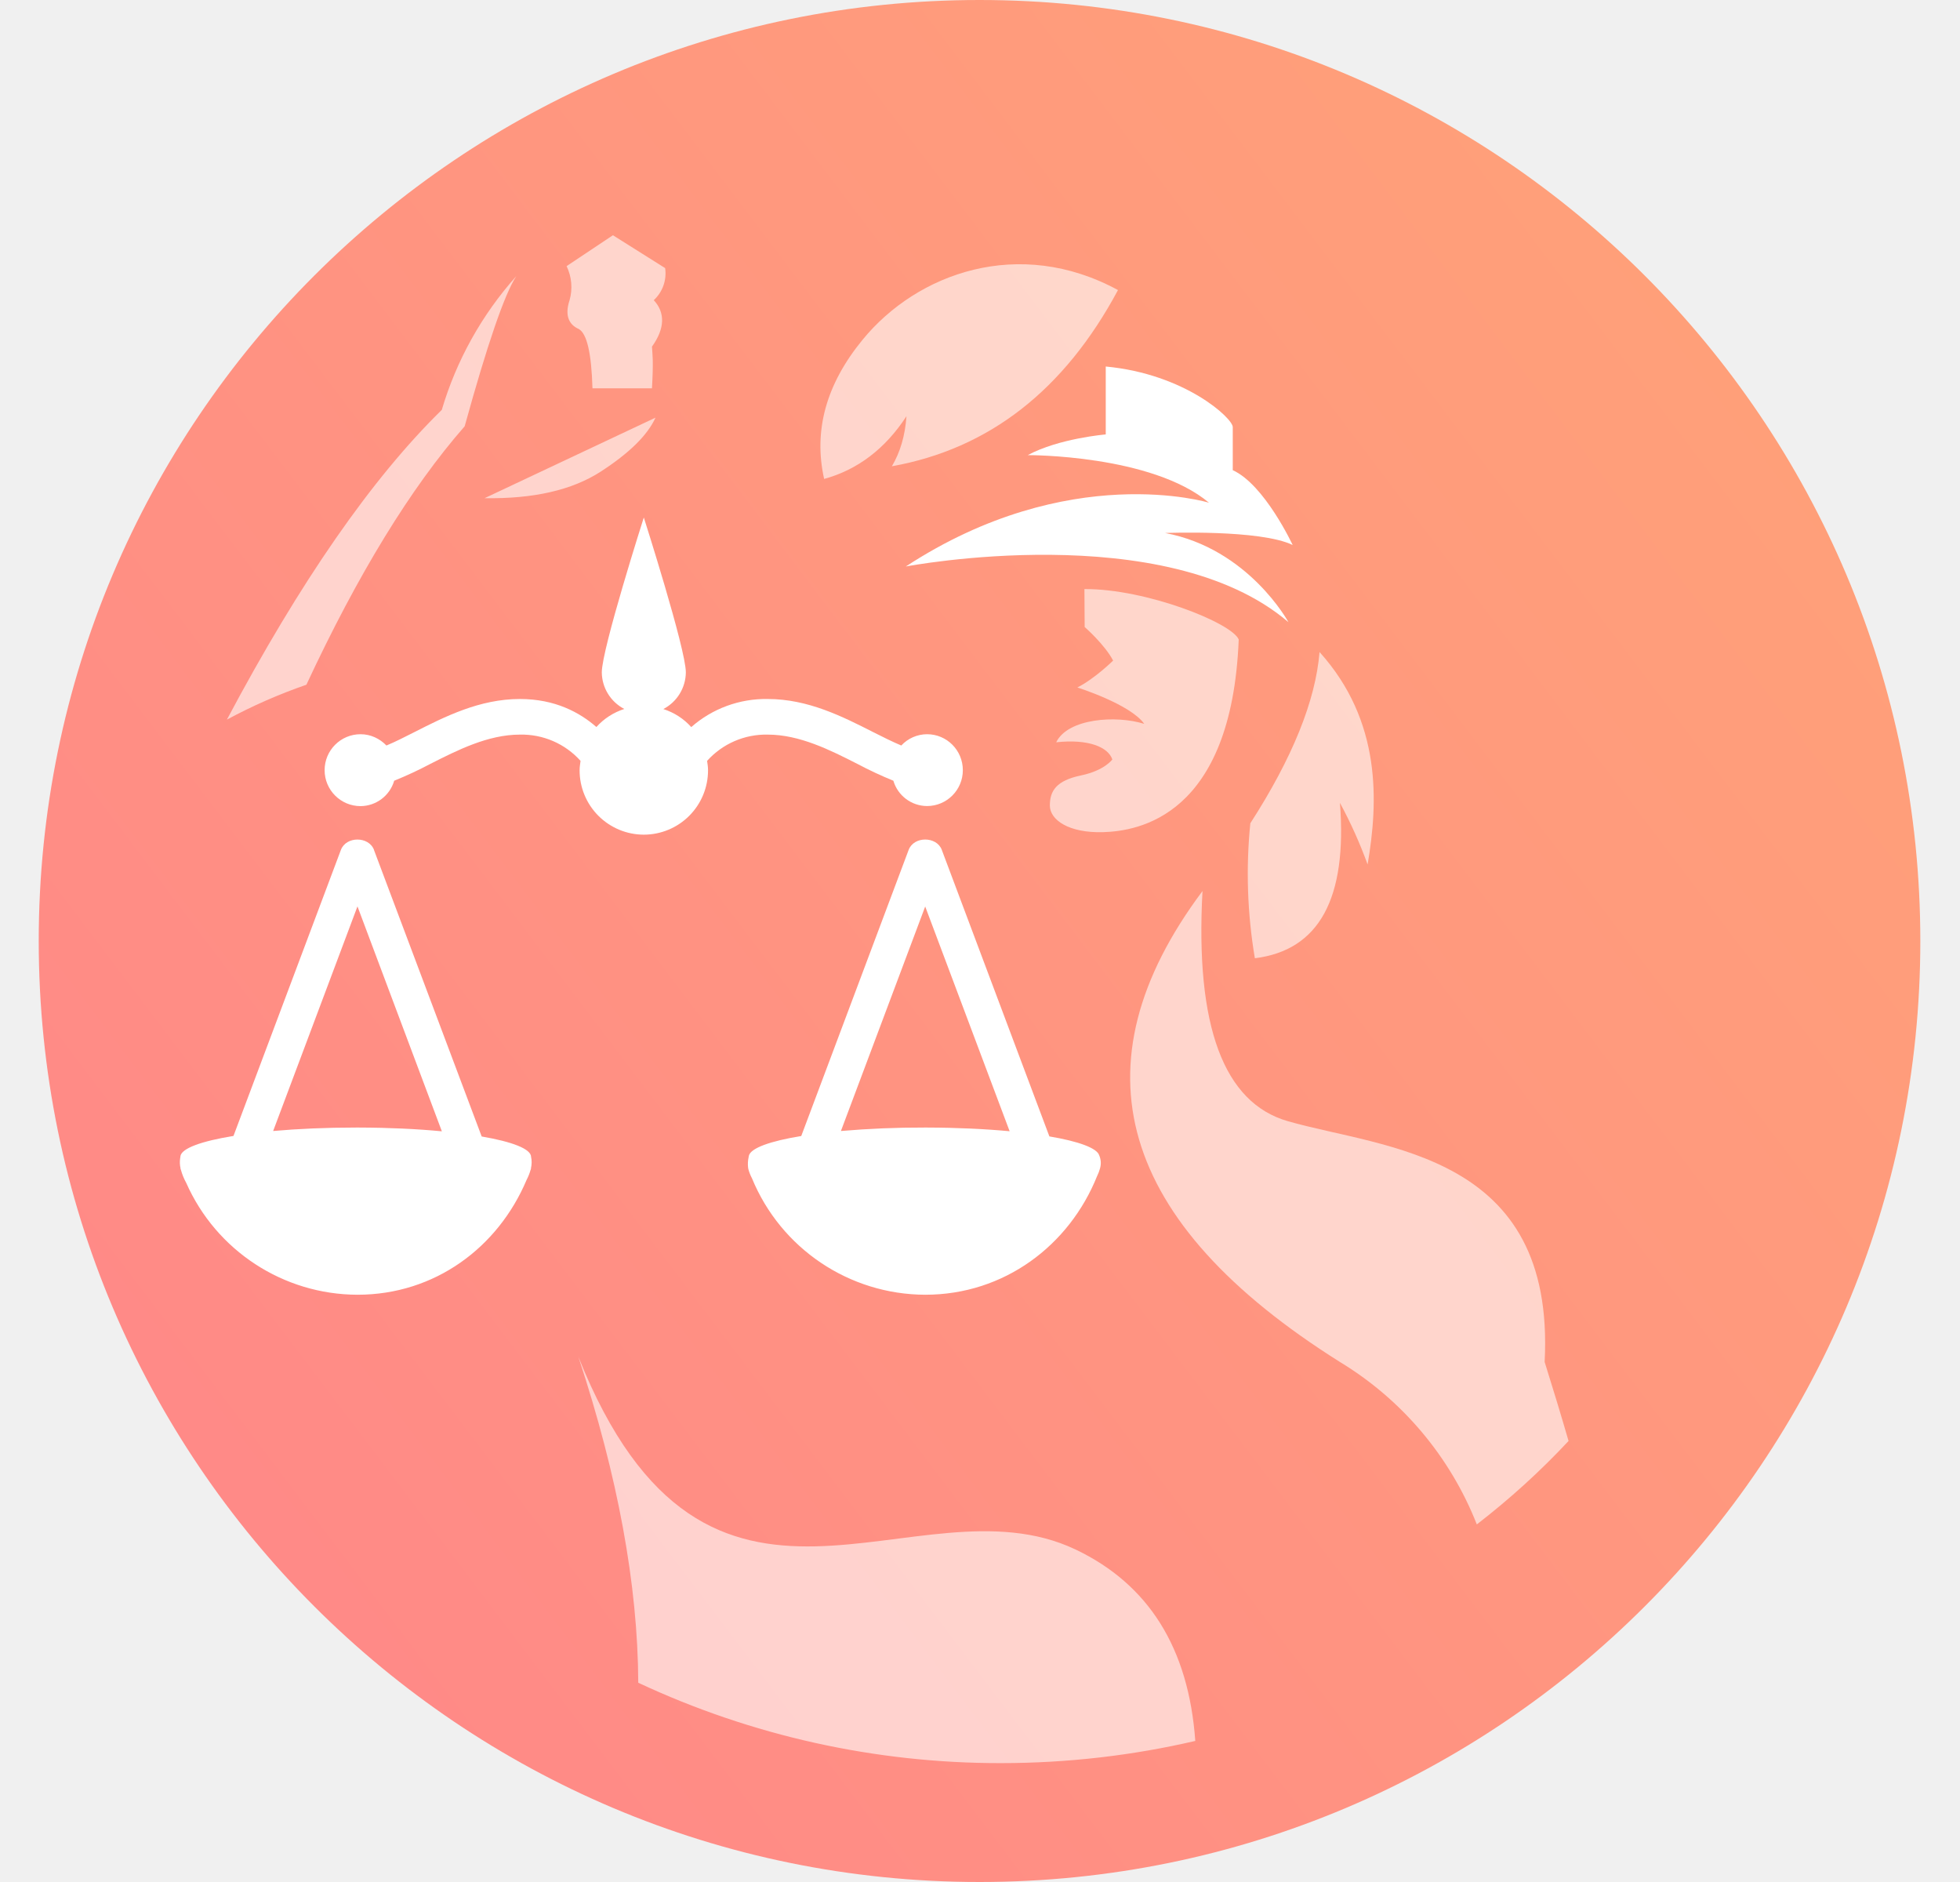
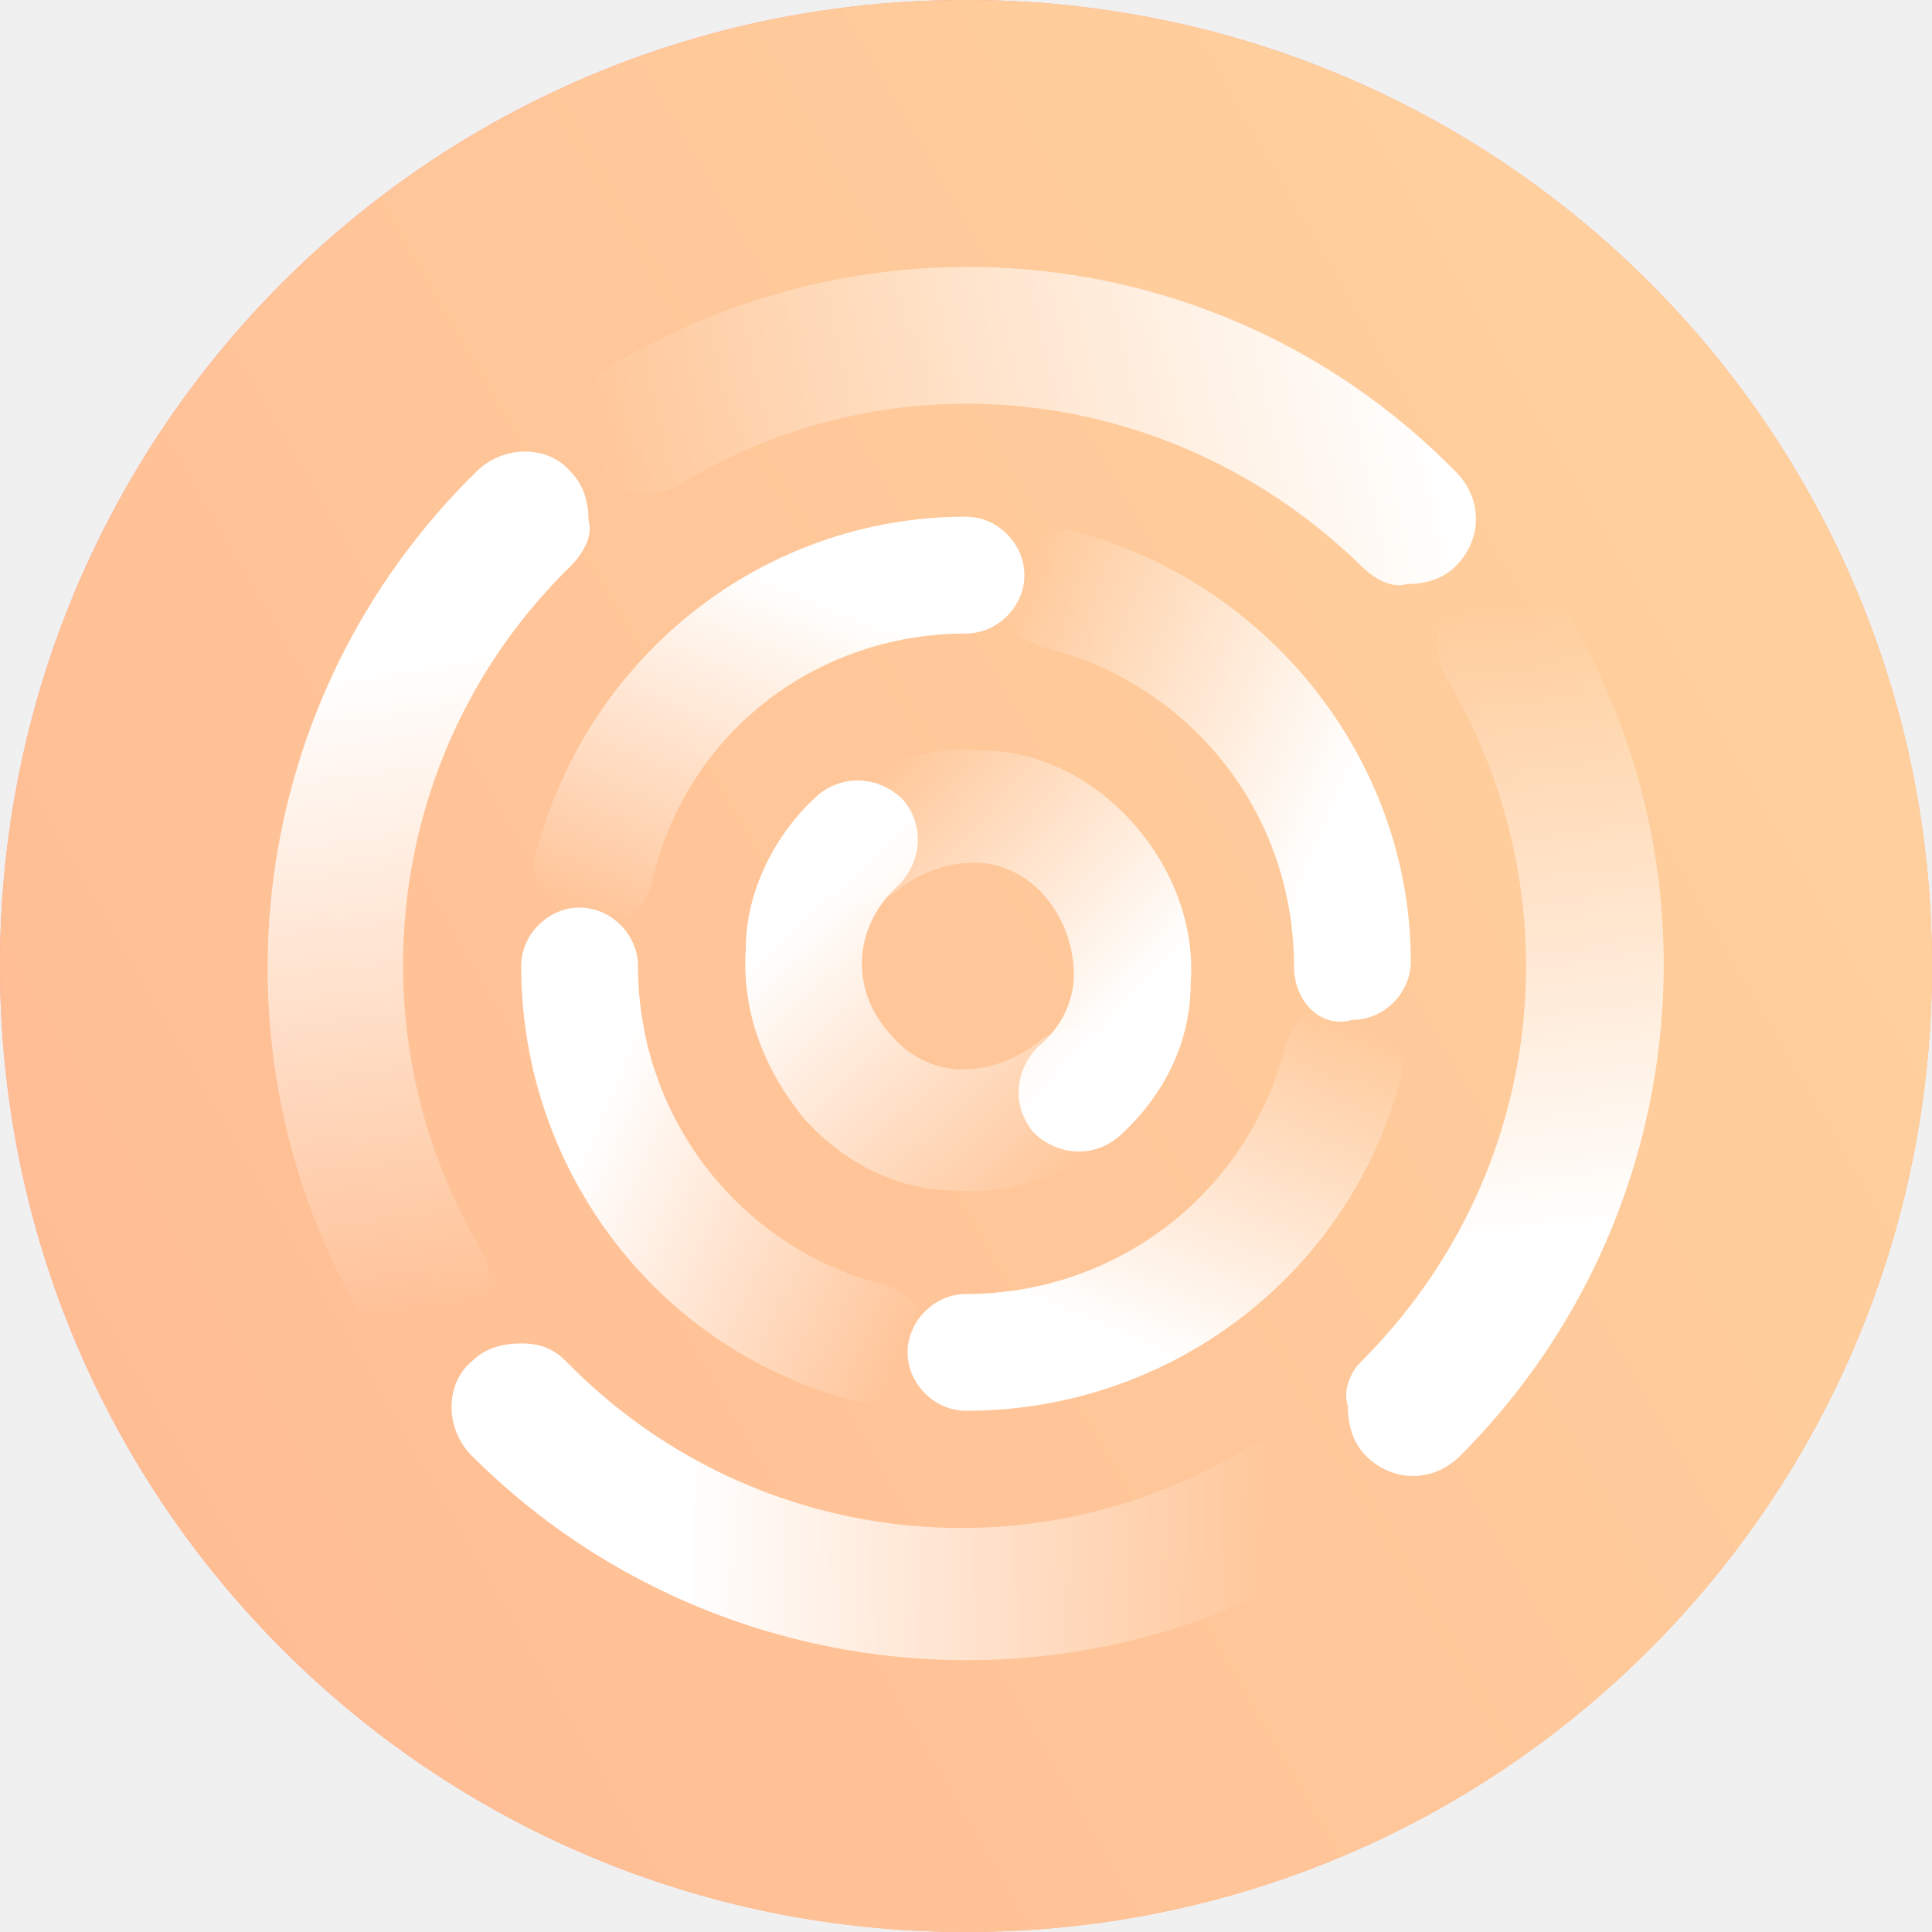
- <svg xmlns="http://www.w3.org/2000/svg" width="25" height="24" fill="none">
-   <circle cx="12.494" cy="12" r="12" fill="url(#paint0_linear)" />
-   <path d="M4.77 10.839l1.374 3.654c.39.067.63.159.63.26v.001c.01.044.01.093-.002.146h.002l-.007.021a.661.661 0 01-.05.125c-.363.86-1.168 1.465-2.158 1.465a2.396 2.396 0 01-2.184-1.427.756.756 0 01-.068-.168l-.006-.016h.002a.343.343 0 01-.005-.13l.003-.017v-.007c.012-.102.27-.194.677-.26l1.37-3.647c.066-.177.356-.177.423 0zm7.243 0l1.372 3.653c.373.063.61.149.636.243l-.002-.005.005.012a.245.245 0 01.007.157.507.507 0 01-.037.098c-.355.885-1.184 1.514-2.193 1.514a2.397 2.397 0 01-2.21-1.486.545.545 0 01-.047-.121V14.9l-.002-.01a.402.402 0 01.006-.13l.003-.015v-.003l.001-.004c.024-.098.275-.187.668-.251l1.37-3.649c.066-.176.356-.176.423 0zm-2.46 3.899l-.001.004v-.004zM4.559 11.56l-1.075 2.863c.314-.028.673-.044 1.054-.044h.043c.383.001.743.018 1.055.048L4.56 11.56zm7.242 0l-1.075 2.863a12.02 12.02 0 011.061-.044h.043c.38.001.737.018 1.048.047l-1.077-2.866zM8.212 6.6s.536 1.676.536 1.974a.533.533 0 01-.287.468c.139.045.26.123.356.23a1.44 1.44 0 01.976-.358c.514 0 .956.225 1.346.423.125.063.245.123.357.17a.451.451 0 01.329-.144c.252 0 .456.205.456.458a.457.457 0 01-.456.458.45.45 0 01-.43-.323 5.01 5.01 0 01-.46-.215c-.344-.175-.736-.373-1.142-.373a1.01 1.01 0 00-.774.335c.006.04.012.078.012.118a.82.82 0 01-.819.823.82.82 0 01-.819-.823c0-.04.007-.08.012-.118a1.008 1.008 0 00-.774-.335c-.406 0-.798.199-1.143.374a4.95 4.95 0 01-.46.214.45.45 0 01-.429.324.457.457 0 010-.917c.13 0 .246.057.33.144.111-.046.231-.107.355-.17.39-.198.833-.423 1.347-.423.45 0 .764.172.976.357a.811.811 0 01.356-.23.532.532 0 01-.287-.467c0-.298.536-1.975.536-1.975zm5.892-1.06s-.598.05-.995.264c0 0 1.578-.008 2.312.607 0 0-1.786-.547-3.867.813 0 0 3.31-.633 4.88.71 0 0-.507-.936-1.572-1.137 0 0 1.211-.048 1.626.153 0 0-.358-.77-.764-.954v-.55c0-.111-.607-.677-1.62-.772v.865z" fill="#fff" />
-   <path d="M13.835 7.996s.255.222.363.428c0 0-.233.23-.456.343 0 0 .676.213.853.464-.36-.113-.975-.07-1.123.235.411-.045.663.061.716.219 0 0-.098.14-.397.203-.32.066-.4.199-.4.384 0 .184.242.353.681.34.44-.014 1.638-.195 1.728-2.457-.09-.213-1.185-.648-1.968-.643l.003.484zm2.113 2.503c.538-.835.832-1.563.883-2.184.796.883.748 1.917.613 2.709a5.853 5.853 0 00-.353-.786c.095 1.22-.266 1.88-1.085 1.982a6.44 6.44 0 01-.058-1.721zM6.585 3.522c-.15.23-.369.868-.658 1.914-.689.787-1.362 1.886-2.019 3.296a6.878 6.878 0 00-1.014.445c.935-1.76 1.849-3.077 2.741-3.95a4.453 4.453 0 01.95-1.705zm1.776 1.804l-2.18 1.027c.621.01 1.114-.102 1.48-.338.365-.236.599-.466.7-.689zm-.804-.374c-.013-.449-.071-.7-.176-.757-.116-.051-.184-.163-.116-.367a.614.614 0 00-.038-.434L7.818 3l.666.419a.465.465 0 01-.145.409c.145.156.145.359-.023.592.004.058.008.115.01.17.002.085-.001.205-.01.362h-.76z" fill="#fff" fill-opacity=".6" />
-   <path d="M15.338 11.363c-.094 1.722.27 2.7 1.089 2.935 1.23.353 3.415.4 3.275 3.07.111.354.213.69.305 1.008-.36.386-.752.741-1.17 1.064a4.235 4.235 0 00-1.747-2.072c-2.83-1.78-3.415-3.782-1.752-6.005zm-7.961 5.939c1.652 4.14 4.297 1.488 6.34 2.457.934.444 1.444 1.258 1.529 2.442-.797.185-1.627.283-2.48.283a10.88 10.88 0 01-4.625-1.025c-.005-1.246-.26-2.632-.764-4.157zm3.134-11.194c.429-.118.78-.385 1.051-.8-.017.247-.08.46-.186.638 1.239-.222 2.2-.971 2.884-2.247-1.261-.685-2.561-.218-3.258.634-.465.567-.628 1.159-.49 1.775z" fill="#fff" fill-opacity=".6" />
-   <defs>
-     <linearGradient id="paint0_linear" x1="37.619" y1="-10.8" x2="-.457" y2="18.042" gradientUnits="userSpaceOnUse">
-       <stop stop-color="#FFB36D" />
-       <stop offset="1" stop-color="#F88" />
-     </linearGradient>
-   </defs>
+ <svg xmlns="http://www.w3.org/2000/svg" viewBox="0 0 43 43">
+   <linearGradient id="a" gradientUnits="userSpaceOnUse" x1="-2.455" y1="3.576" x2="39.719" y2="36.893" gradientTransform="rotate(180 21.5 22)">
+     <stop offset="0" stop-color="#ffb36d" />
+     <stop offset="1" stop-color="#f88" />
+   </linearGradient>
+   <path d="M43 21.5C43 9.6 33.4 0 21.5 0S0 9.6 0 21.5 9.6 43 21.5 43 43 33.4 43 21.5z" fill-rule="evenodd" clip-rule="evenodd" fill="url(#a)" />
+   <linearGradient id="b" gradientUnits="userSpaceOnUse" x1="-13.468" y1="42.763" x2="68.932" y2="-4.985" gradientTransform="rotate(180 21.5 22)">
+     <stop offset="0" stop-color="#ffd9a2" />
+     <stop offset="1" stop-color="#ffae8d" />
+   </linearGradient>
+   <path d="M43 21.5C43 9.6 33.4 0 21.5 0S0 9.6 0 21.5 9.6 43 21.5 43 43 33.4 43 21.5z" fill-rule="evenodd" clip-rule="evenodd" fill="url(#b)" />
+   <linearGradient id="c" gradientUnits="userSpaceOnUse" x1="23.518" y1="26.747" x2="16.261" y2="19.938" gradientTransform="rotate(180 21.5 22)">
+     <stop offset="0" stop-color="#fff" stop-opacity="0" />
+     <stop offset=".768" stop-color="#fff" />
+   </linearGradient>
+   <path d="M18.1 19.7c.5.5 1.3.6 1.9.1.5-.4 1.1-.6 1.7-.6.6 0 1.2.3 1.6.8.4.5.6 1.1.6 1.7 0 .6-.3 1.2-.8 1.6-.5.5-.6 1.3-.1 1.9.5.5 1.3.6 1.9.1 1-.9 1.6-2.1 1.6-3.4.1-1.3-.4-2.6-1.3-3.6s-2.1-1.6-3.4-1.6c-1.3-.1-2.6.4-3.6 1.3-.3.3-.4.6-.4.9-.1.2.1.5.3.8z" fill="url(#c)" />
+   <linearGradient id="d" gradientUnits="userSpaceOnUse" x1="8.969" y1="12.201" x2="10.82" y2="30.39" gradientTransform="rotate(180 21.5 22)">
+     <stop offset=".232" stop-color="#fff" />
+     <stop offset="1" stop-color="#fff" stop-opacity="0" />
+   </linearGradient>
+   <path d="M30.3 30.3c4.1-4.1 4.8-10.3 1.9-15.2-.4-.7-.2-1.6.5-2.1.7-.4 1.6-.2 2.1.5 3.7 6.1 2.7 13.9-2.3 18.9-.6.6-1.5.6-2.1 0-.3-.3-.4-.7-.4-1.1-.1-.3 0-.7.3-1z" fill="url(#d)" />
+   <linearGradient id="e" gradientUnits="userSpaceOnUse" x1="26.839" y1="25.521" x2="19.268" y2="17.691" gradientTransform="rotate(180 21.5 22)">
+     <stop offset=".232" stop-color="#fff" />
+     <stop offset="1" stop-color="#fff" stop-opacity="0" />
+   </linearGradient>
+   <path d="M17.9 24.9c.9 1 2.1 1.6 3.4 1.6 1.3.1 2.6-.4 3.6-1.3.5-.5.6-1.3.1-1.9-.5-.5-1.3-.6-1.9-.1-.5.4-1.1.6-1.7.6-.6 0-1.2-.3-1.6-.8-.9-1-.8-2.4.2-3.3.5-.5.6-1.3.1-1.9-.5-.5-1.3-.6-1.9-.1-1 .9-1.6 2.2-1.6 3.4-.1 1.4.4 2.7 1.3 3.8z" fill="url(#e)" />
+   <linearGradient id="f" gradientUnits="userSpaceOnUse" x1="11.363" y1="35.767" x2="29.366" y2="31.851" gradientTransform="rotate(180 21.5 22)">
+     <stop offset="0" stop-color="#fff" />
+     <stop offset="1" stop-color="#fff" stop-opacity="0" />
+   </linearGradient>
+   <path d="M30.3 12.6c-4.1-4-10.3-4.8-15.2-1.8-.7.4-1.6.2-2.1-.5-.4-.7-.2-1.6.5-2.1 6.1-3.7 13.9-2.8 18.9 2.3.6.6.6 1.5 0 2.1-.3.3-.7.4-1.1.4-.3.1-.7-.1-1-.4z" fill="url(#f)" />
+   <linearGradient id="g" gradientUnits="userSpaceOnUse" x1="31.673" y1="10.623" x2="14.58" y2="10.442" gradientTransform="rotate(180 21.5 22)">
+     <stop offset=".232" stop-color="#fff" />
+     <stop offset="1" stop-color="#fff" stop-opacity="0" />
+   </linearGradient>
+   <path d="M12.6 30.3c4 4.1 10.3 4.9 15.2 1.9.7-.4 1.7-.2 2.1.5.4.7.2 1.7-.5 2.1-6.1 3.6-13.9 2.6-18.9-2.4-.6-.6-.6-1.6 0-2.1.3-.3.7-.4 1.1-.4.4 0 .7.1 1 .4z" fill="url(#g)" />
+   <linearGradient id="h" gradientUnits="userSpaceOnUse" x1="34.456" y1="33.684" x2="31.535" y2="14.947" gradientTransform="rotate(180 21.5 22)">
+     <stop offset=".232" stop-color="#fff" />
+     <stop offset="1" stop-color="#fff" stop-opacity="0" />
+   </linearGradient>
+   <path d="M12.7 12.6c-4.1 4-4.9 10.3-2 15.2.4.7.2 1.6-.5 2.1-.7.4-1.6.2-2.1-.5-3.6-6.1-2.6-13.9 2.5-18.9.6-.6 1.6-.6 2.1 0 .3.3.4.7.4 1.1.1.3-.1.7-.4 1z" fill="url(#h)" />
+   <linearGradient id="i" gradientUnits="userSpaceOnUse" x1="19.656" y1="11.43" x2="14.308" y2="24.067" gradientTransform="rotate(180 21.5 22)">
+     <stop offset=".232" stop-color="#fff" />
+     <stop offset=".85" stop-color="#fff" stop-opacity="0" />
+   </linearGradient>
+   <path d="M21.5 28.8c3.4 0 6.3-2.3 7.1-5.5.2-.7.9-1.1 1.6-1 .7.2 1.1.9 1 1.6-1.1 4.4-5.1 7.5-9.7 7.5-.7 0-1.3-.6-1.3-1.3 0-.7.6-1.3 1.3-1.3z" fill="url(#i)" />
+   <linearGradient id="j" gradientUnits="userSpaceOnUse" x1="32.564" y1="20.656" x2="19.929" y2="15.312" gradientTransform="rotate(180 21.5 22)">
+     <stop offset=".232" stop-color="#fff" />
+     <stop offset=".85" stop-color="#fff" stop-opacity="0" />
+   </linearGradient>
+   <path d="M14.2 21.5c0 3.4 2.3 6.3 5.5 7.1.7.2 1.1.9 1 1.6-.2.7-.9 1.1-1.6 1-4.4-1.1-7.5-5.1-7.5-9.7 0-.7.6-1.3 1.3-1.3.7 0 1.3.6 1.3 1.3z" fill="url(#j)" />
+   <linearGradient id="k" gradientUnits="userSpaceOnUse" x1="10.466" y1="24.322" x2="23.119" y2="29.624" gradientTransform="rotate(180 21.5 22)">
+     <stop offset=".232" stop-color="#fff" />
+     <stop offset=".85" stop-color="#fff" stop-opacity="0" />
+   </linearGradient>
+   <path d="M28.8 21.5c0-3.4-2.3-6.3-5.6-7.1-.7-.2-1.1-.9-1-1.6s.9-1.1 1.6-1c4.4 1.1 7.6 5.1 7.6 9.6 0 .7-.6 1.3-1.3 1.3-.7.2-1.3-.4-1.3-1.2z" fill="url(#k)" />
+   <linearGradient id="l" gradientUnits="userSpaceOnUse" x1="23.42" y1="33.588" x2="28.632" y2="20.894" gradientTransform="rotate(180 21.5 22)">
+     <stop offset=".232" stop-color="#fff" />
+     <stop offset=".85" stop-color="#fff" stop-opacity="0" />
+   </linearGradient>
+   <path d="M21.5 14.1c-3.4 0-6.3 2.3-7 5.6-.2.7-.9 1.1-1.6 1-.7-.2-1.1-.9-1-1.6 1.1-4.4 5-7.6 9.6-7.6.7 0 1.3.6 1.3 1.3 0 .7-.6 1.3-1.3 1.3z" fill="url(#l)" />
</svg>
